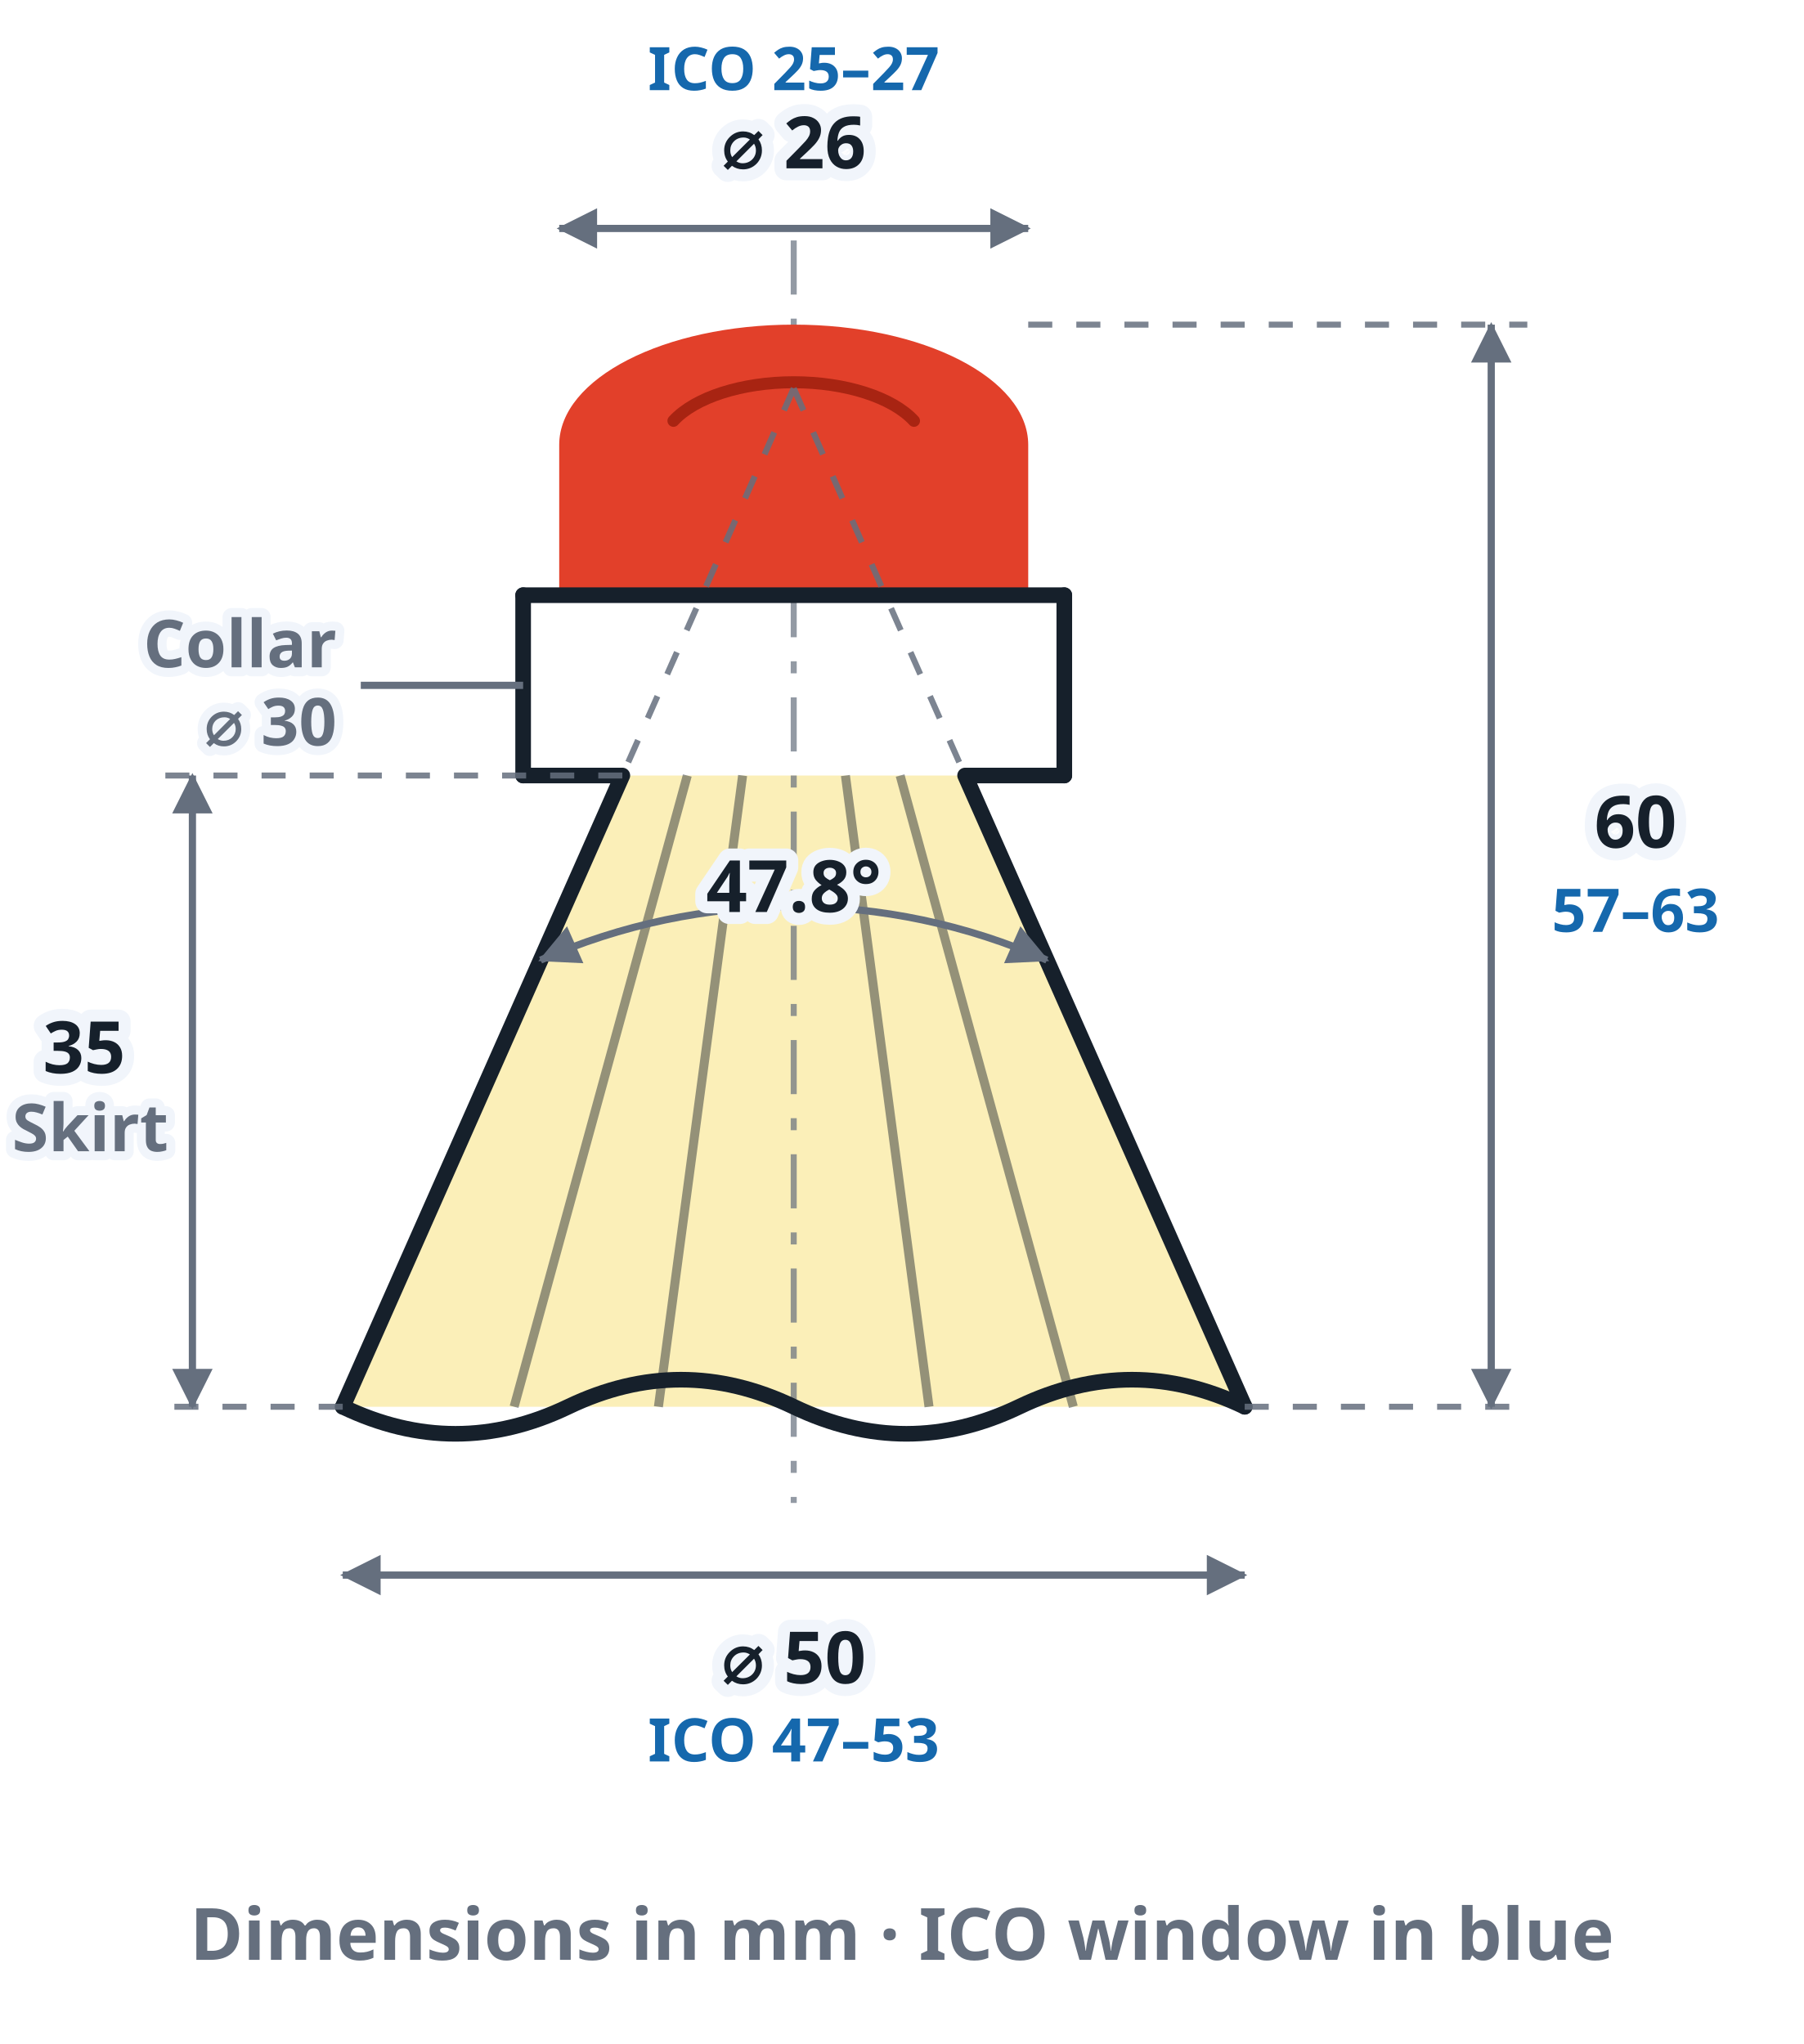
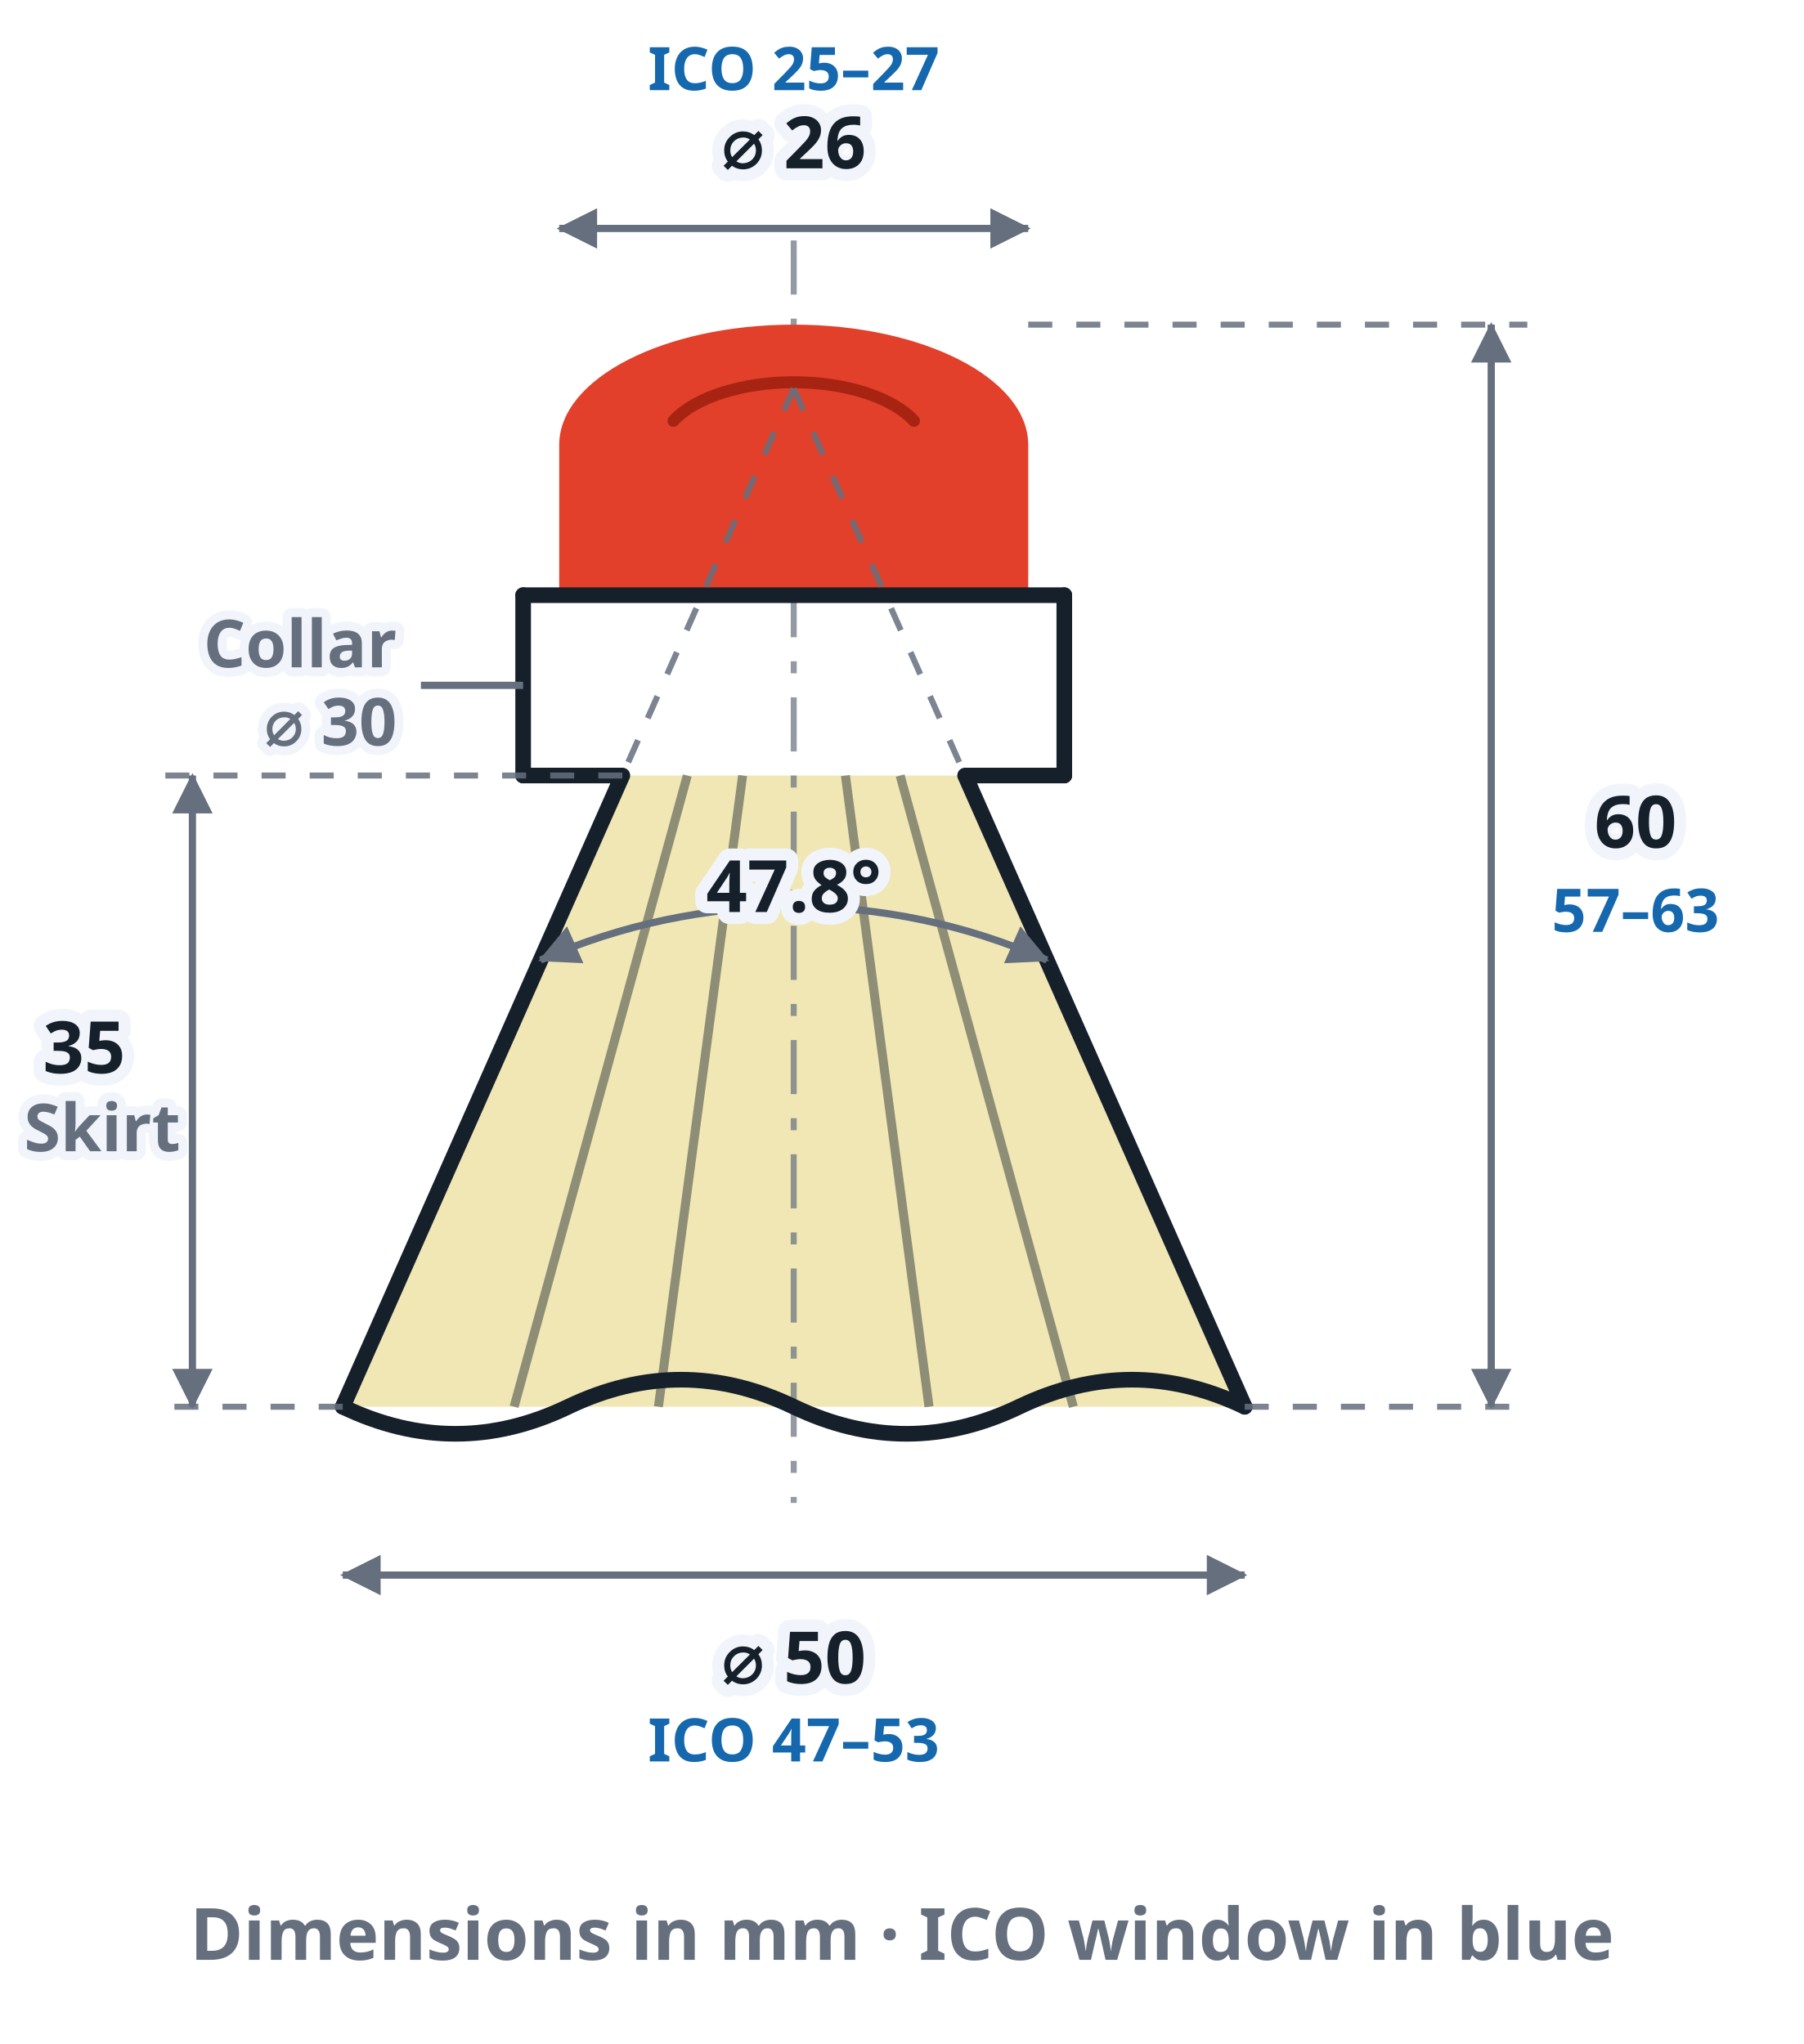
<svg xmlns="http://www.w3.org/2000/svg" viewBox="0 0 300 340" role="img" aria-label="Profile of a Speeder with the dimensions in millimetres: overall height 60, head 26, collar 30 and skirt opening 50 — each with the permitted ICO tolerance window in blue.">
  <style>
    .kontur{fill:none;stroke:var(--tinte,#16202b);stroke-width:2.6;stroke-linejoin:round;stroke-linecap:round}
    .schnitt{fill:var(--tinte,#16202b);opacity:.14}
    .kappe{fill:var(--speeder-kappe,#e2402a)}
    .kappenlinie{fill:none;stroke:var(--speeder-kappe-tief,#a82412);stroke-width:2;stroke-linecap:round}
    .stiel{fill:none;stroke:var(--tinte,#16202b);stroke-width:1.5;opacity:.45}
-     .korbflaeche{fill:var(--speeder-korb,#f0c400);opacity:.28}
+     .korbflaeche{fill:var(--speeder-korb-flaeche,#f1e7b5)}
    .masz{fill:none;stroke:var(--tinte-3,#656f7e);stroke-width:1.2}
    .hilfslinie{fill:none;stroke:var(--tinte-3,#656f7e);stroke-width:1;stroke-dasharray:4 4;opacity:.85}
    .achse{fill:none;stroke:var(--tinte-3,#656f7e);stroke-width:1;stroke-dasharray:9 4 2 4;opacity:.7}
    .pfeil{fill:var(--tinte-3,#656f7e)}
    .maszzahl{fill:var(--tinte,#16202b);font:700 12px/1 system-ui,sans-serif;text-anchor:middle;paint-order:stroke;stroke:var(--flaeche-2,#f1f5fb);stroke-width:4;stroke-linejoin:round}
    .ico{fill:var(--primaer-tief,#1568ad);font:600 10px/1 system-ui,sans-serif;text-anchor:middle}
    .teil{fill:var(--tinte-3,#656f7e);font:600 11px/1 system-ui,sans-serif;paint-order:stroke;stroke:var(--flaeche-2,#f1f5fb);stroke-width:3;stroke-linejoin:round}
    .teilr{fill:var(--tinte-3,#656f7e);font:600 11px/1 system-ui,sans-serif;text-anchor:end;paint-order:stroke;stroke:var(--flaeche-2,#f1f5fb);stroke-width:3;stroke-linejoin:round}
+     .teilk{fill:var(--tinte-3,#656f7e);font:600 10px/1 system-ui,sans-serif;paint-order:stroke;stroke:var(--flaeche-2,#f1f5fb);stroke-width:3;stroke-linejoin:round}
    .st{fill:var(--tinte-3,#656f7e);font:600 12px/1 system-ui,sans-serif;text-anchor:middle}
  </style>
  <defs>
    <marker id="mp" viewBox="0 0 10 10" markerWidth="7" markerHeight="7" refX="8.5" refY="5" orient="auto">
      <path d="M1,1 L9,5 L1,9 Z" class="pfeil" />
    </marker>
    <marker id="mp2" viewBox="0 0 10 10" markerWidth="7" markerHeight="7" refX="8.5" refY="5" orient="auto-start-reverse">
      <path d="M1,1 L9,5 L1,9 Z" class="pfeil" />
    </marker>
  </defs>
  <path class="korbflaeche" d="M103.5,129 L57,234 L207,234 L160.5,129 Z" />
  <path class="stiel" d="M114.3,129 L85.5,234" />
  <path class="stiel" d="M123.5,129 L109.5,234" />
  <path class="stiel" d="M140.6,129 L154.5,234" />
  <path class="stiel" d="M149.7,129 L178.5,234" />
  <path class="achse" d="M132,40 L132,250" />
  <path class="kappe" d="M93,99 L93,74 A39,20 0 0 1 171,74 L171,99 Z" />
  <path class="kappenlinie" d="M112,70 A22,11 0 0 1 152,70" />
  <path class="kontur" d="M87,99 L87,129 M177,99 L177,129" />
  <path class="kontur" d="M87,99 L177,99" />
  <path class="kontur" d="M87,129 L103.5,129 L57,234" />
  <path class="kontur" d="M177,129 L160.5,129 L207,234" />
  <path class="kontur" d="M57,234 q 18.75,9 37.5,0 q 18.75,-9 37.5,0 q 18.75,9 37.5,0 q 18.75,-9 37.5,0" />
  <path class="hilfslinie" d="M132,64.6 L103.5,129 M132,64.6 L160.5,129" />
  <path class="masz" d="M89.9,159.7 A104,104 0 0 1 174.1,159.7" marker-start="url(#mp2)" marker-end="url(#mp)" />
  <text class="maszzahl" x="132" y="151.7">47.8°</text>
  <path class="hilfslinie" d="M171,54 L254,54" />
  <path class="hilfslinie" d="M207,234 L254,234" />
  <path class="masz" d="M248,54 L248,234" marker-start="url(#mp2)" marker-end="url(#mp)" />
  <text class="maszzahl" x="272" y="141">60</text>
  <text class="ico" x="272" y="155">57–63</text>
  <path class="masz" d="M93,38 L171,38" marker-start="url(#mp2)" marker-end="url(#mp)" />
  <text class="maszzahl" x="132" y="28">⌀ 26</text>
  <text class="ico" x="132" y="15">ICO 25–27</text>
  <path class="masz" d="M57,262 L207,262" marker-start="url(#mp2)" marker-end="url(#mp)" />
  <text class="maszzahl" x="132" y="280">⌀ 50</text>
  <text class="ico" x="132" y="293">ICO 47–53</text>
-   <path class="masz" d="M87,114 L60,114" />
-   <text class="teilr" x="56" y="111">Collar</text>
-   <text class="teilr" x="56" y="124">⌀ 30</text>
+   <path class="masz" d="M87,114 L70,114" />
+   <text class="teilr" x="66" y="111">Collar</text>
+   <text class="teilr" x="66" y="124">⌀ 30</text>
  <path class="hilfslinie" d="M103.5,129 L26,129" />
  <path class="hilfslinie" d="M57,234 L26,234" />
  <path class="masz" d="M32,129 L32,234" marker-start="url(#mp2)" marker-end="url(#mp)" />
  <text class="maszzahl" x="14" y="178.5">35</text>
-   <text class="teil" x="2" y="191.5">Skirt</text>
+   <text class="teil" x="4" y="191.5">Skirt</text>
  <text class="st" x="150" y="326">Dimensions in mm · ICO window in blue</text>
</svg>
